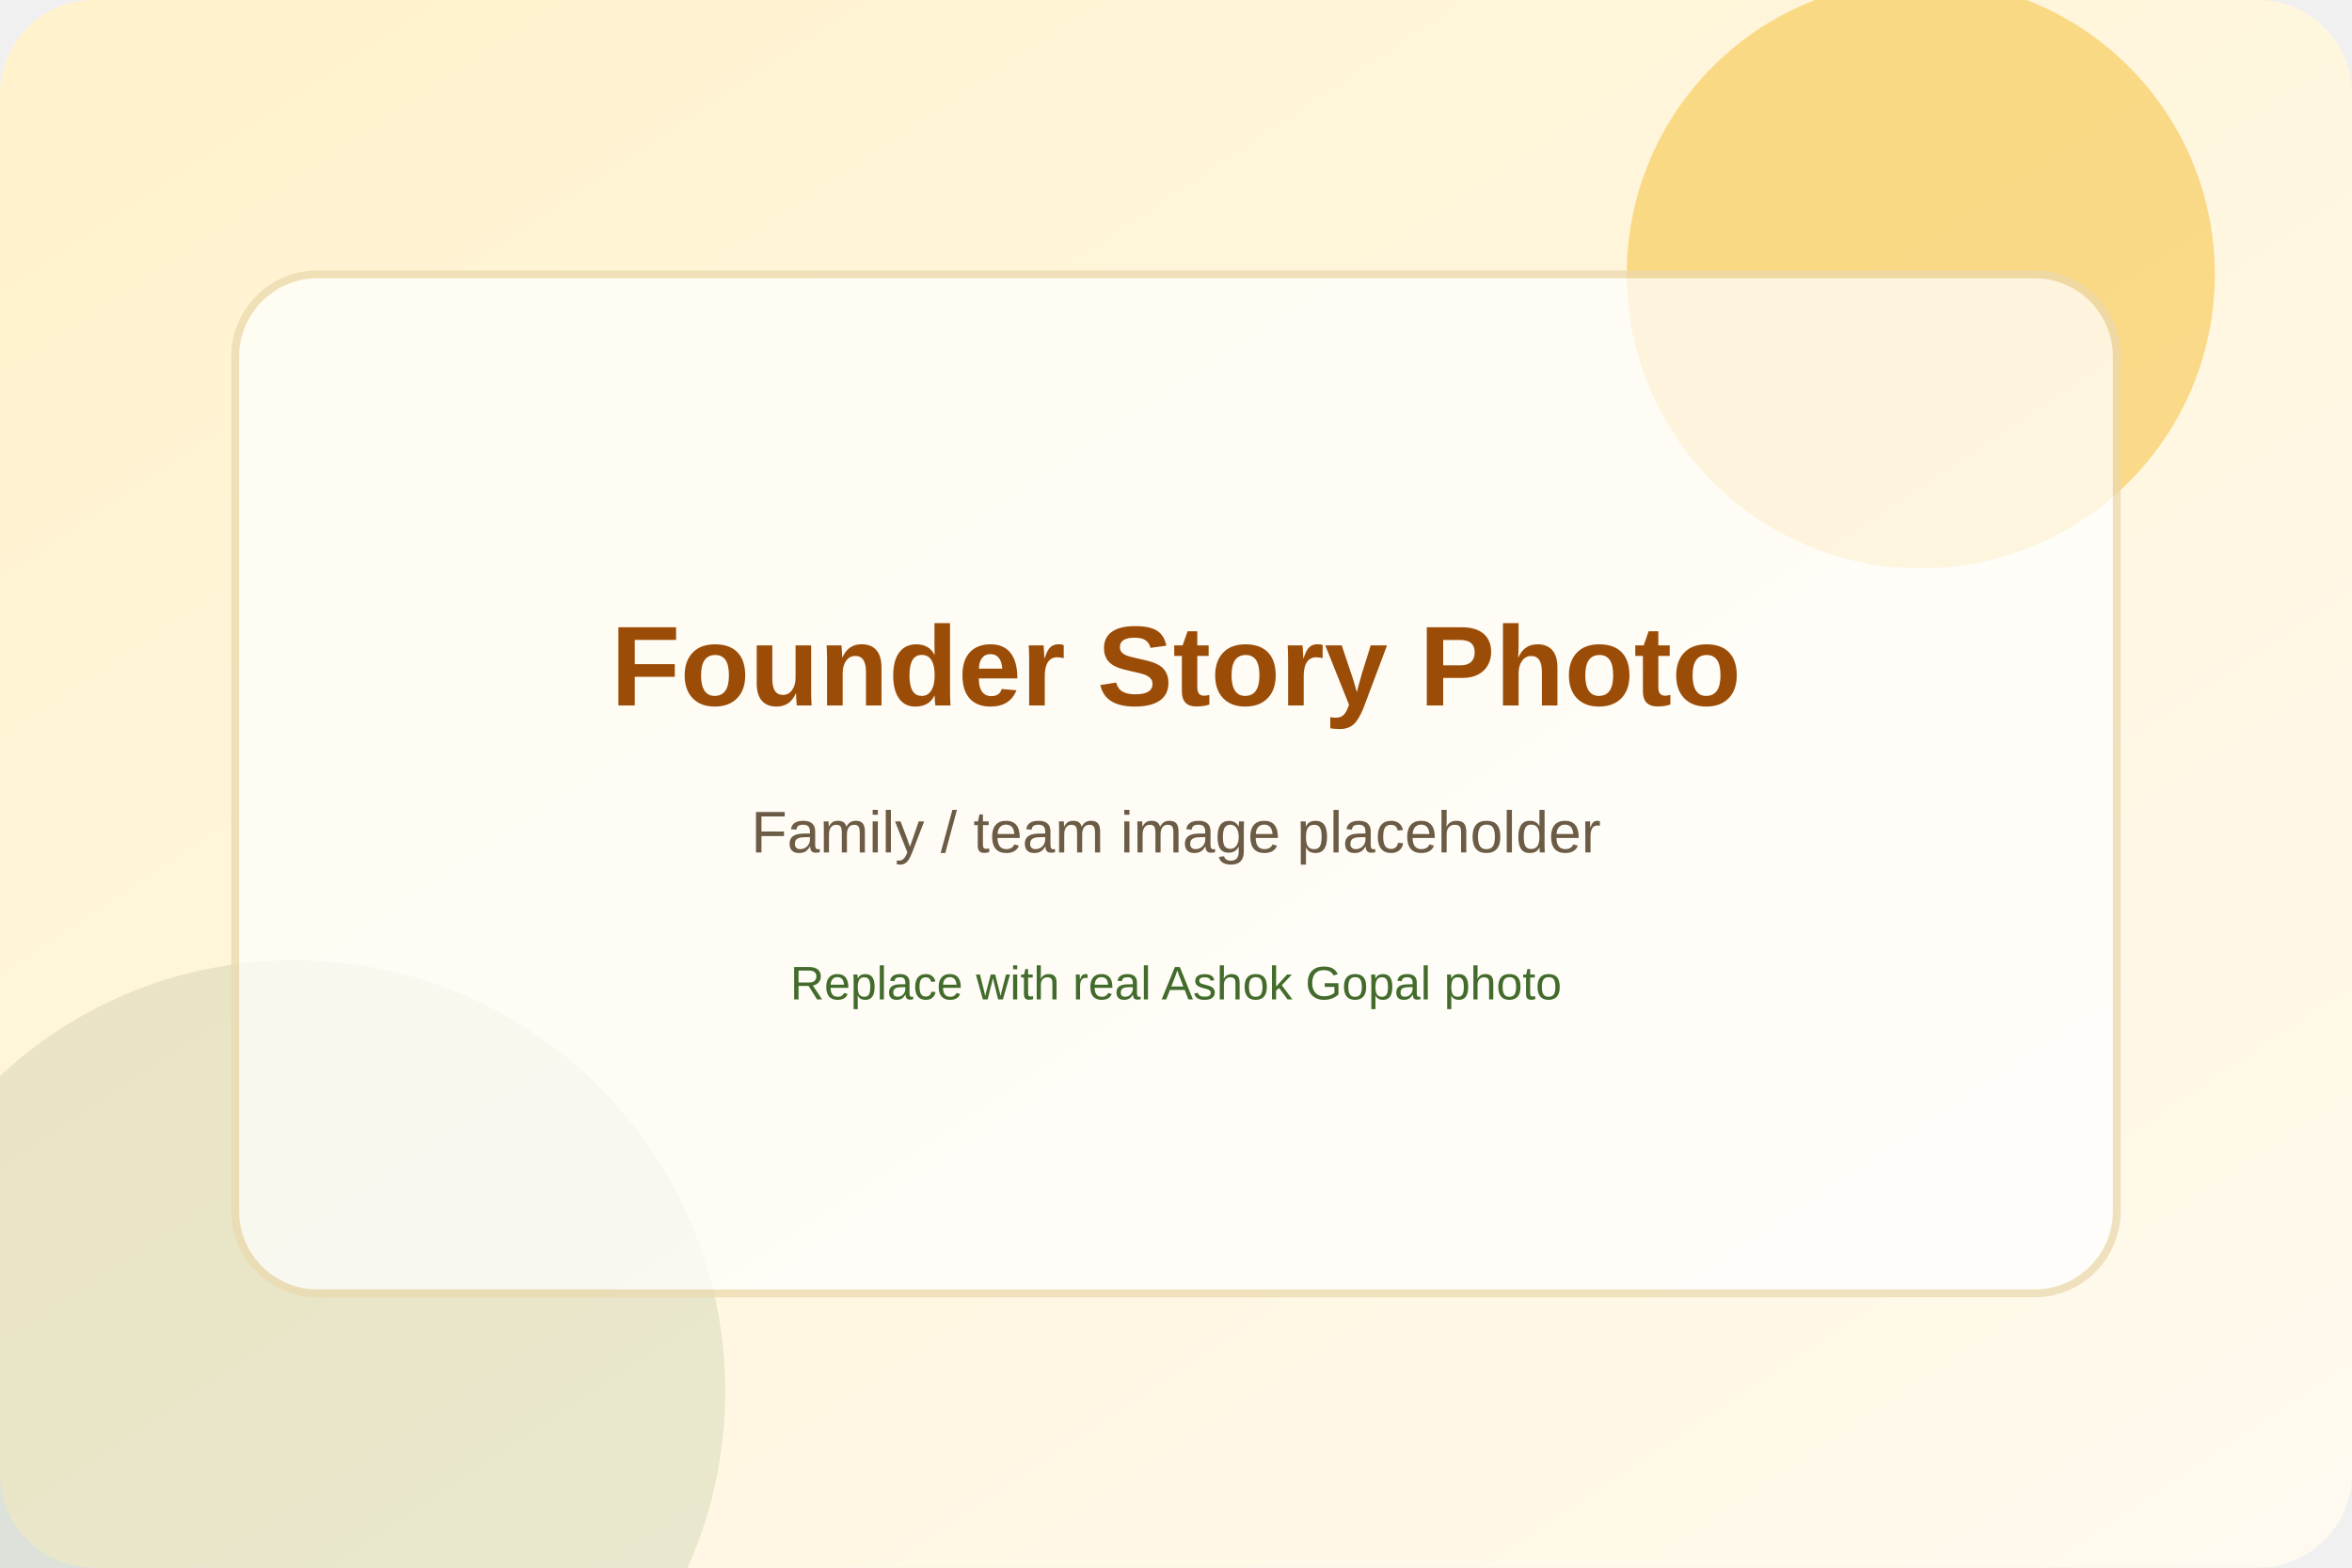
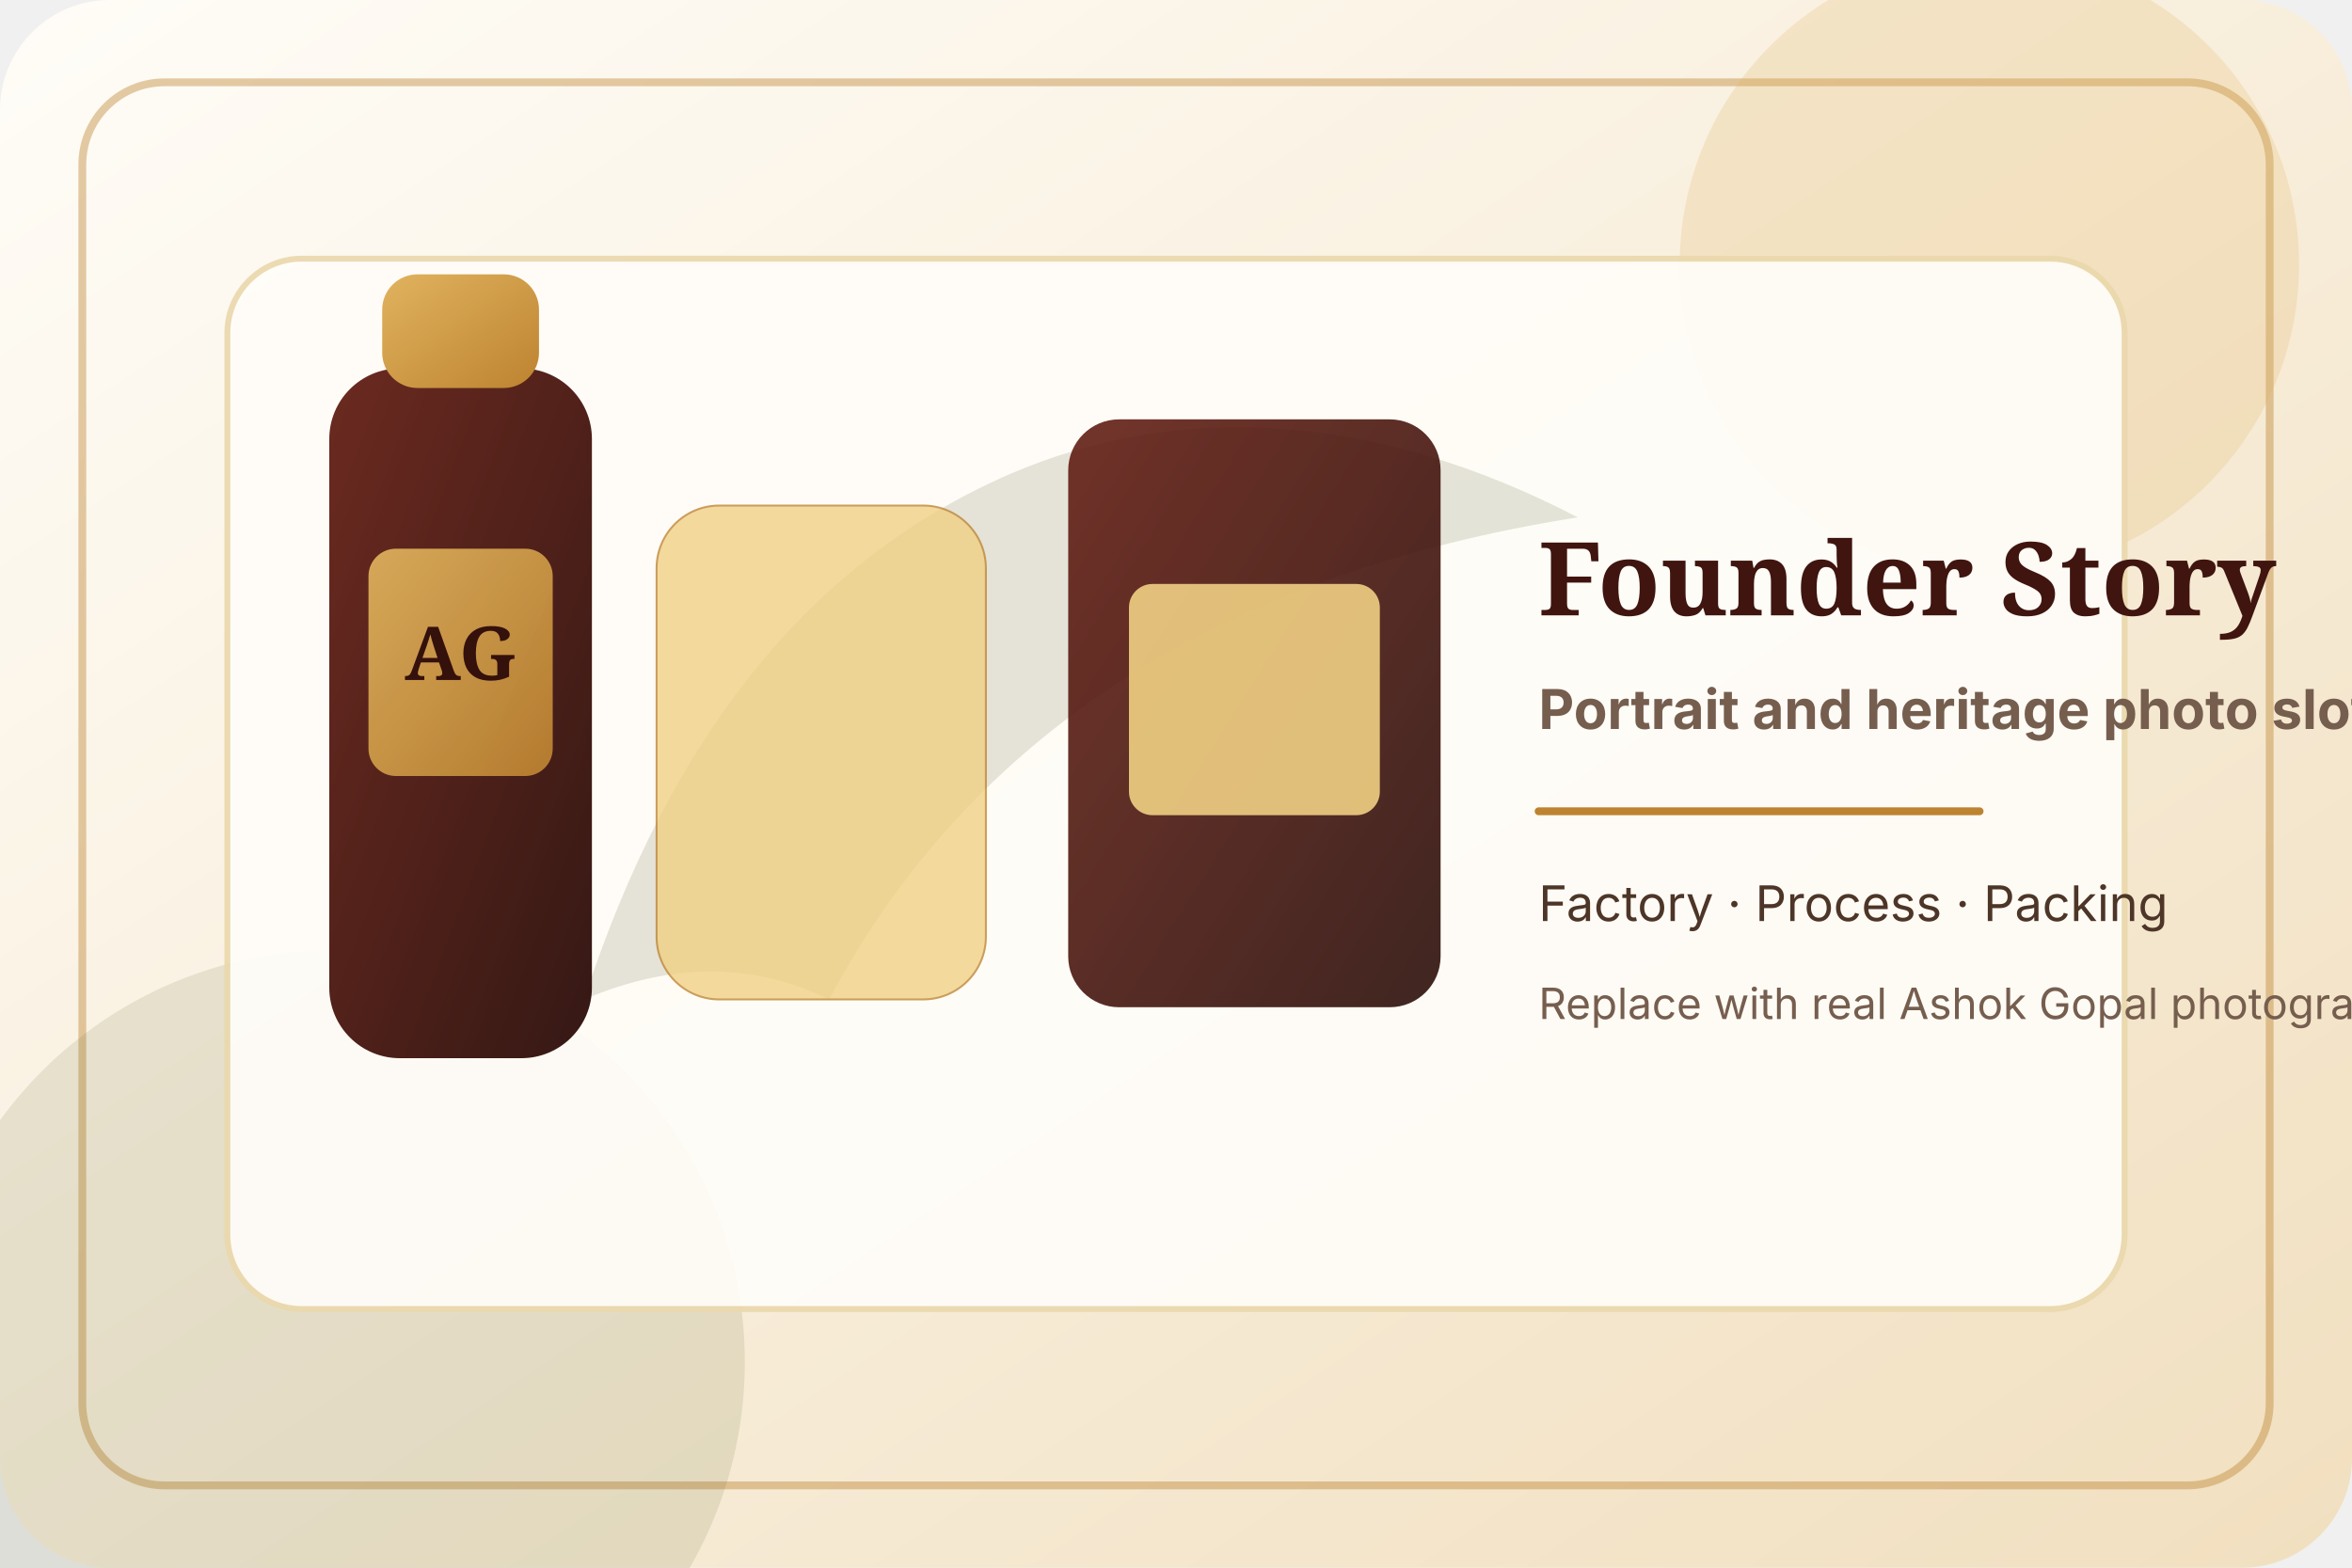
- <svg xmlns="http://www.w3.org/2000/svg" viewBox="0 0 1200 800" role="img" aria-label="Founder Story Photo">
+ <svg xmlns="http://www.w3.org/2000/svg" viewBox="0 0 1200 800" role="img" aria-label="Founder Story">
  <defs>
-     <linearGradient id="g" x1="0" x2="1" y1="0" y2="1">
-       <stop offset="0" stop-color="#fff2cc" />
-       <stop offset="1" stop-color="#fffaf0" />
+     <linearGradient id="paper" x1="0" y1="0" x2="1" y2="1">
+       <stop offset="0" stop-color="#fffdf8" />
+       <stop offset="1" stop-color="#f1dfbf" />
+     </linearGradient>
+     <linearGradient id="royal" x1="0" y1="0" x2="1" y2="1">
+       <stop offset="0" stop-color="#641f15" />
+       <stop offset="1" stop-color="#2b0d09" />
+     </linearGradient>
+     <linearGradient id="gold" x1="0" y1="0" x2="1" y2="1">
+       <stop offset="0" stop-color="#e1b35f" />
+       <stop offset="1" stop-color="#bd8330" />
    </linearGradient>
  </defs>
-   <rect width="1200" height="800" rx="48" fill="url(#g)" />
-   <circle cx="980" cy="140" r="150" fill="#f5b51b" opacity="0.45" />
-   <circle cx="150" cy="710" r="220" fill="#426b2c" opacity="0.12" />
-   <rect x="120" y="140" width="960" height="520" rx="42" fill="#ffffff" opacity="0.72" stroke="#ead8ad" stroke-width="4" />
-   <text x="600" y="360" text-anchor="middle" font-family="Arial, sans-serif" font-size="58" font-weight="800" fill="#9b4d08">Founder Story Photo</text>
-   <text x="600" y="435" text-anchor="middle" font-family="Arial, sans-serif" font-size="30" fill="#6c5b45">Family / team image placeholder</text>
-   <text x="600" y="510" text-anchor="middle" font-family="Arial, sans-serif" font-size="24" fill="#426b2c">Replace with real Ashok Gopal photo</text>
+   <rect width="1200" height="800" rx="56" fill="url(#paper)" />
+   <rect x="42" y="42" width="1116" height="716" rx="42" fill="none" stroke="#bd8330" stroke-width="4" opacity=".42" />
+   <circle cx="1015" cy="135" r="158" fill="#e1b35f" opacity=".22" />
+   <circle cx="170" cy="695" r="210" fill="#596232" opacity=".13" />
+   <rect x="116" y="132" width="968" height="536" rx="38" fill="#fffdf8" stroke="#ead8ad" stroke-width="3" opacity=".92" />
+   <path d="M298 510c44-135 116-224 217-268 88-38 188-31 290 22-183 29-310 111-382 246-39-19-80-19-125 0Z" fill="#596232" opacity=".16" />
+   <rect x="168" y="188" width="134" height="352" rx="36" fill="url(#royal)" opacity=".95" />
+   <rect x="195" y="140" width="80" height="58" rx="18" fill="url(#gold)" />
+   <rect x="188" y="280" width="94" height="116" rx="14" fill="url(#gold)" opacity=".92" />
+   <text x="235" y="347" text-anchor="middle" font-family="Georgia, serif" font-size="38" font-weight="700" fill="#35110c">AG</text>
+   <rect x="335" y="258" width="168" height="252" rx="32" fill="#f0cf83" opacity=".78" stroke="#bd8330" />
+   <rect x="545" y="214" width="190" height="300" rx="26" fill="url(#royal)" opacity=".9" />
+   <rect x="576" y="298" width="128" height="118" rx="12" fill="#f0cf83" opacity=".9" />
+   <text x="785" y="314" font-family="Georgia, serif" font-size="52" font-weight="700" fill="#40150f">Founder Story</text>
+   <text x="785" y="372" font-family="Inter, Arial, sans-serif" font-size="28" font-weight="700" fill="#765e4f">Portrait and heritage photo slot</text>
+   <line x1="785" y1="414" x2="1010" y2="414" stroke="#bd8330" stroke-width="4" stroke-linecap="round" />
+   <text x="785" y="470" font-family="Inter, Arial, sans-serif" font-size="25" fill="#4d3527">Factory · Process · Packing</text>
+   <text x="785" y="520" font-family="Inter, Arial, sans-serif" font-size="22" fill="#765e4f">Replace with real Ashok Gopal photography</text>
</svg>
